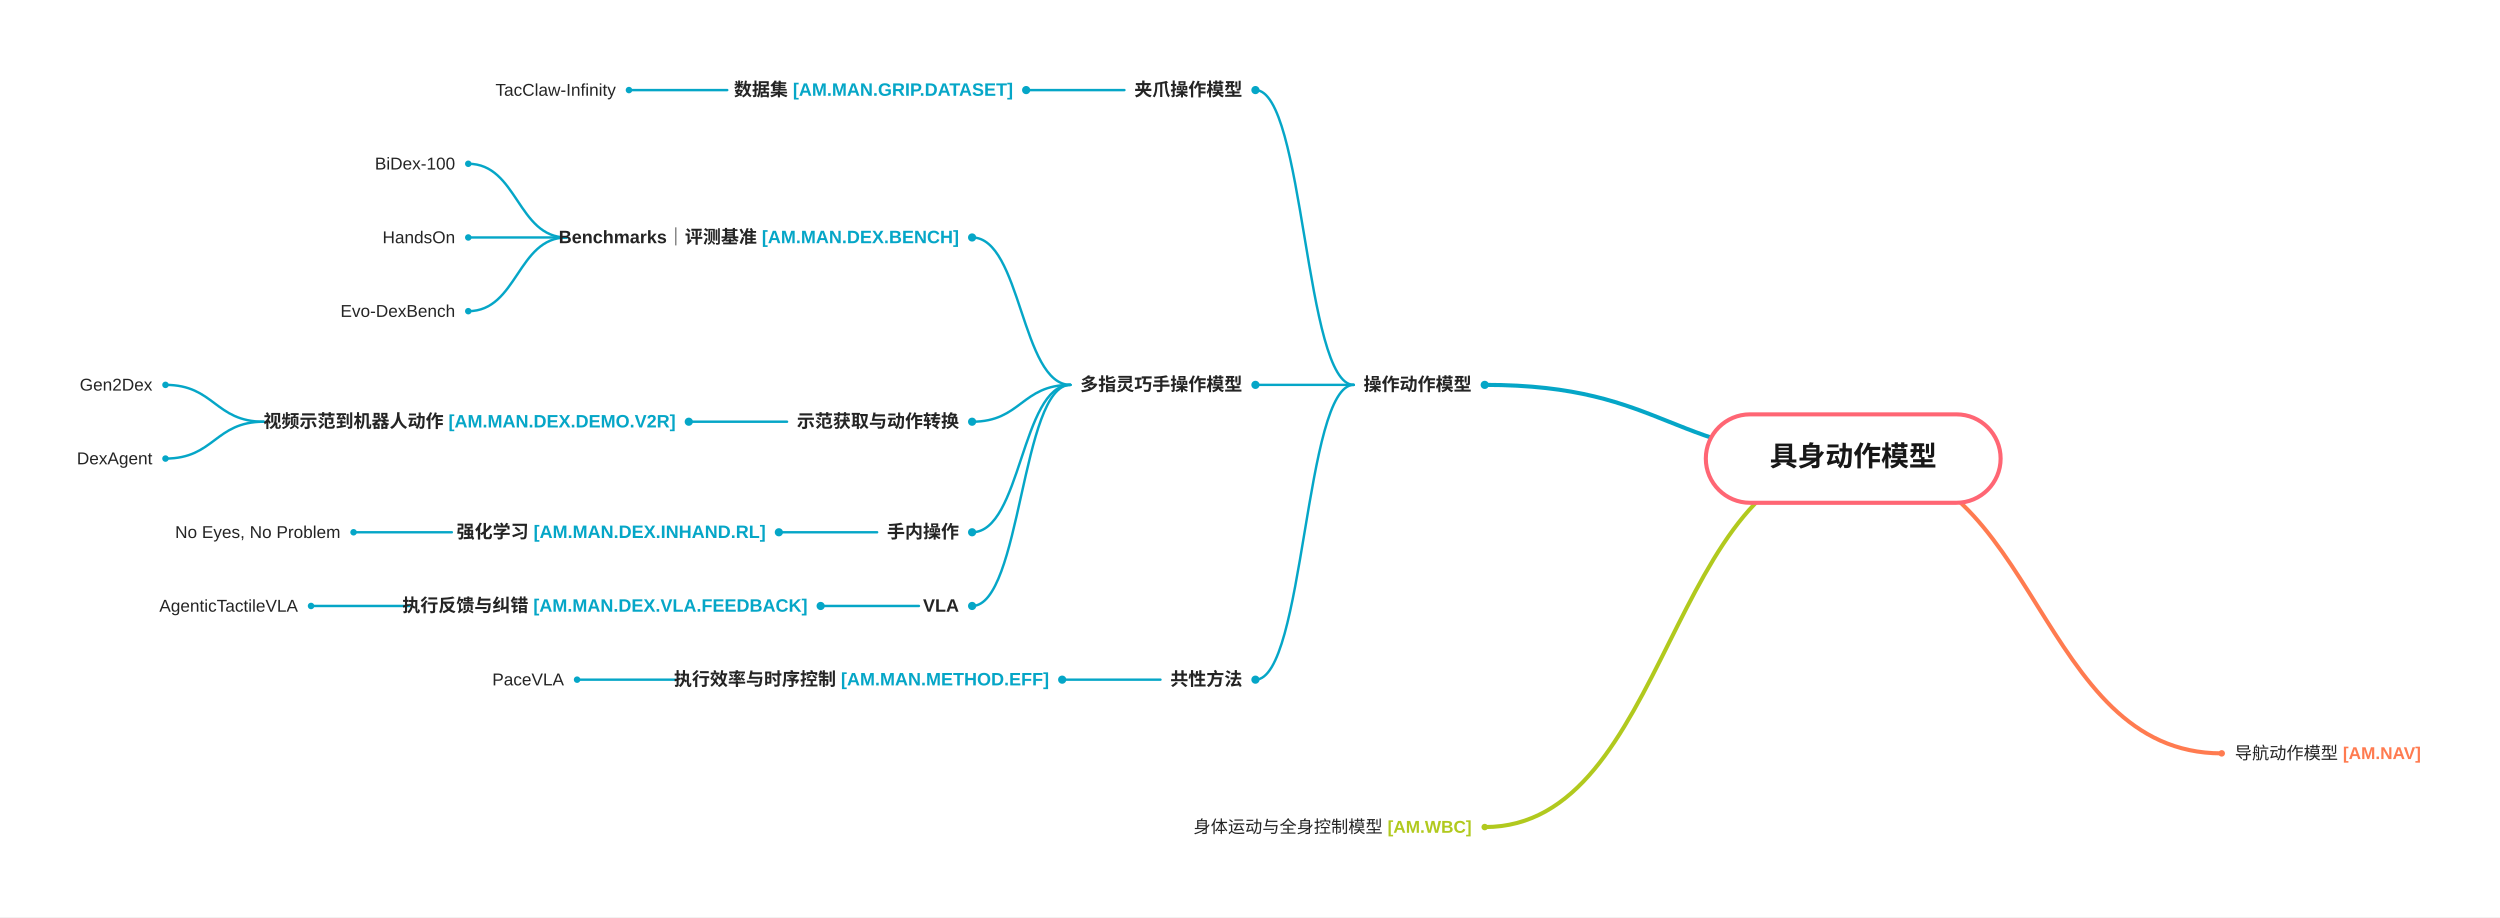
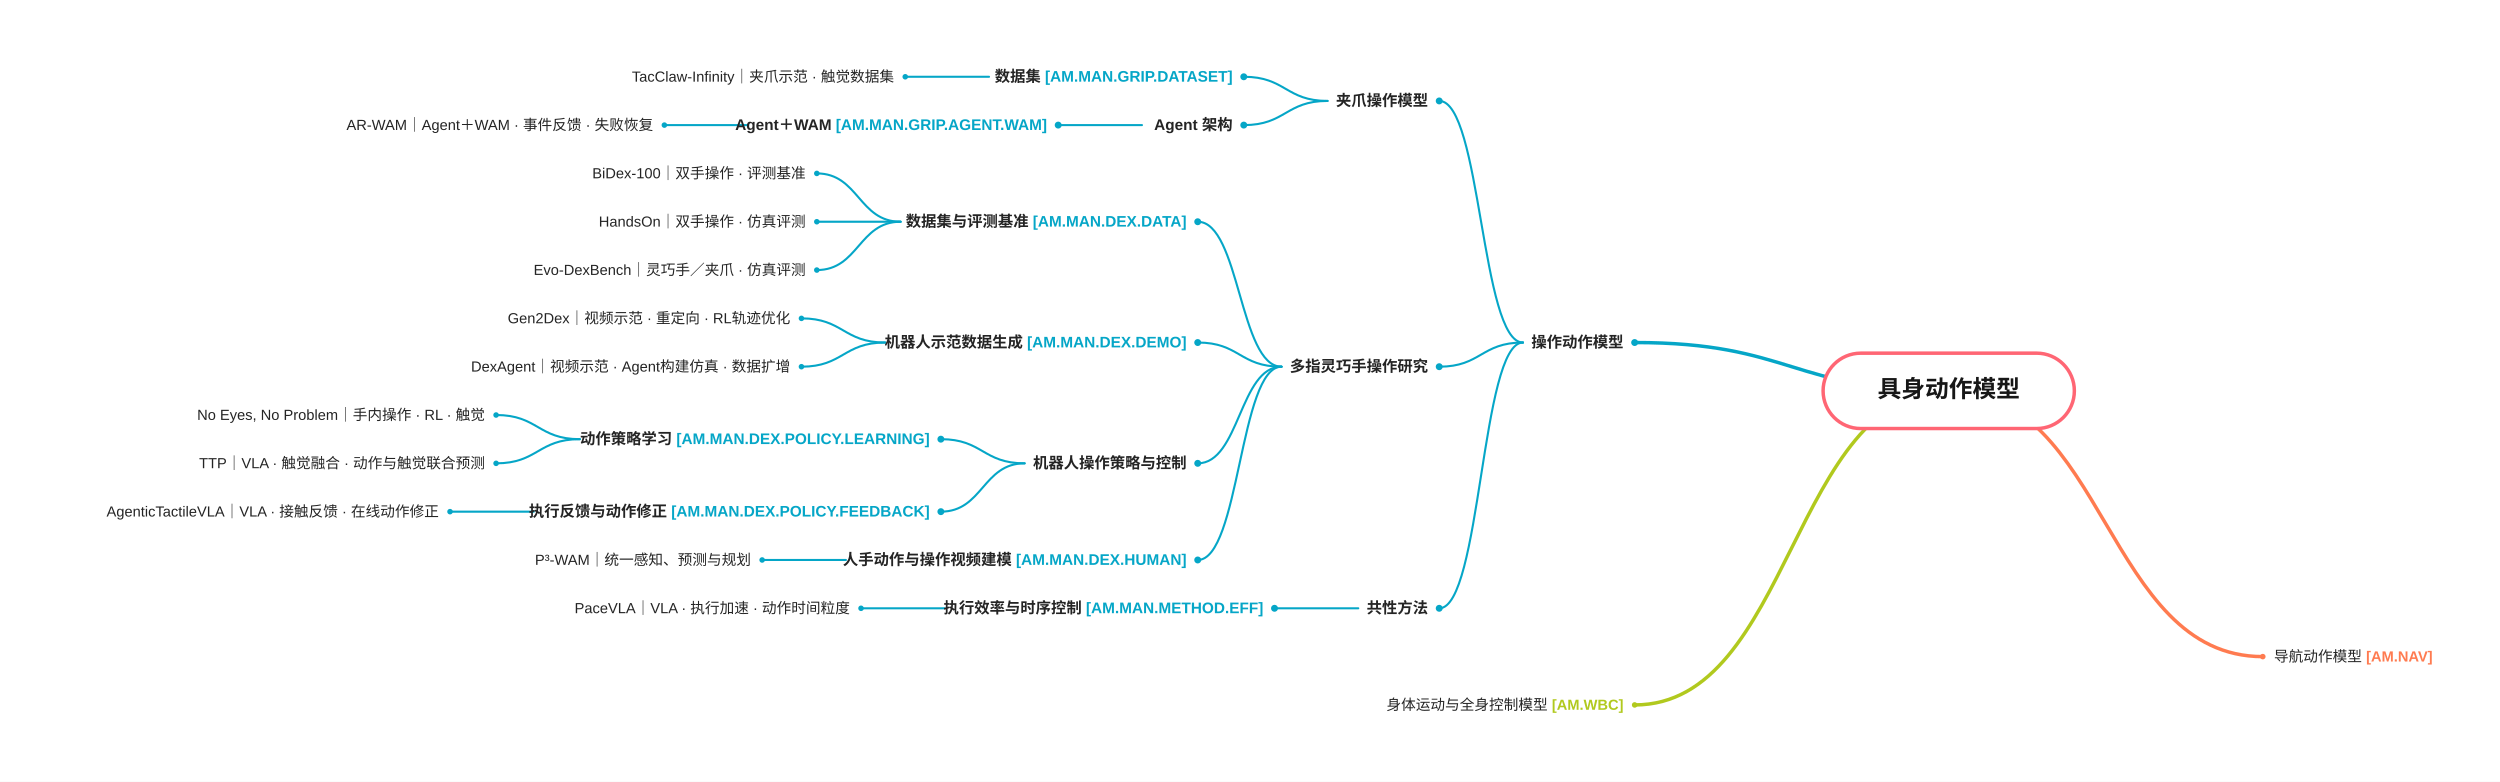
- <svg xmlns="http://www.w3.org/2000/svg" viewBox="-463.12 0 3052.96 1120.0" role="img" aria-labelledby="title desc">
-   <rect x="-463.12" width="3052.96" height="1120.0" fill="#ffffff" />
+ <svg xmlns="http://www.w3.org/2000/svg" viewBox="-992.04 0 3581.88 1120.0" role="img" aria-labelledby="title desc">
+   <rect x="-992.04" width="3581.88" height="1120.0" fill="#ffffff" />
  <g fill="none" stroke-linecap="round" stroke-linejoin="round">
-     <path d="M 1800 560.0 C 1575.0 560.0, 1575.0 470.0, 1350 470.0" stroke="#05a6c7" stroke-width="5" />
-     <path d="M 1190 470.0 C 1130.0 470.0, 1130.0 110.0, 1070 110.0" stroke="#05a6c7" stroke-width="3" />
-     <path d="M 910 110.0 C 850.0 110.0, 850.0 110.0, 790 110.0" stroke="#05a6c7" stroke-width="3" />
+     <path d="M 1800 560.0 C 1575.0 560.0, 1575.0 490.769, 1350 490.769" stroke="#05a6c7" stroke-width="5" />
+     <path d="M 1190 490.769 C 1130.0 490.769, 1130.0 144.615, 1070 144.615" stroke="#05a6c7" stroke-width="3" />
+     <path d="M 910 144.615 C 850.0 144.615, 850.0 110.0, 790 110.0" stroke="#05a6c7" stroke-width="3" />
    <path d="M 424.96 110.0 C 364.96 110.0, 364.96 110.0, 304.96 110.0" stroke="#05a6c7" stroke-width="3" />
-     <path d="M 1190 470.0 C 1130.0 470.0, 1130.0 470.0, 1070 470.0" stroke="#05a6c7" stroke-width="3" />
-     <path d="M 844 470.0 C 784.0 470.0, 784.0 290.0, 724 290.0" stroke="#05a6c7" stroke-width="3" />
-     <path d="M 228.72 290.0 C 168.72 290.0, 168.72 200.0, 108.72 200.0" stroke="#05a6c7" stroke-width="3" />
-     <path d="M 228.72 290.0 C 168.72 290.0, 168.72 290.0, 108.72 290.0" stroke="#05a6c7" stroke-width="3" />
-     <path d="M 228.72 290.0 C 168.72 290.0, 168.72 380.0, 108.72 380.0" stroke="#05a6c7" stroke-width="3" />
-     <path d="M 844 470.0 C 784.0 470.0, 784.0 515.0, 724 515.0" stroke="#05a6c7" stroke-width="3" />
-     <path d="M 498 515.0 C 438.0 515.0, 438.0 515.0, 378 515.0" stroke="#05a6c7" stroke-width="3" />
-     <path d="M -141.04 515.0 C -201.04 515.0, -201.04 470.0, -261.04 470.0" stroke="#05a6c7" stroke-width="3" />
-     <path d="M -141.04 515.0 C -201.04 515.0, -201.04 560.0, -261.04 560.0" stroke="#05a6c7" stroke-width="3" />
-     <path d="M 844 470.0 C 784.0 470.0, 784.0 650.0, 724 650.0" stroke="#05a6c7" stroke-width="3" />
-     <path d="M 608 650.0 C 548.0 650.0, 548.0 650.0, 488 650.0" stroke="#05a6c7" stroke-width="3" />
-     <path d="M 88.64 650.0 C 28.64 650.0, 28.64 650.0, -31.36 650.0" stroke="#05a6c7" stroke-width="3" />
-     <path d="M 844 470.0 C 784.0 470.0, 784.0 740.0, 724 740.0" stroke="#05a6c7" stroke-width="3" />
-     <path d="M 659.04 740.0 C 599.04 740.0, 599.04 740.0, 539.04 740.0" stroke="#05a6c7" stroke-width="3" />
-     <path d="M 36.72 740.0 C -23.28 740.0, -23.28 740.0, -83.28 740.0" stroke="#05a6c7" stroke-width="3" />
-     <path d="M 1190 470.0 C 1130.0 470.0, 1130.0 830.0, 1070 830.0" stroke="#05a6c7" stroke-width="3" />
-     <path d="M 954 830.0 C 894.0 830.0, 894.0 830.0, 834 830.0" stroke="#05a6c7" stroke-width="3" />
-     <path d="M 361.6 830.0 C 301.6 830.0, 301.6 830.0, 241.6 830.0" stroke="#05a6c7" stroke-width="3" />
-     <path d="M 1800 560.0 C 2025.0 560.0, 2025.0 920.0, 2250 920.0" stroke="#ff7b50" stroke-width="5" />
+     <path d="M 910 144.615 C 850.0 144.615, 850.0 179.231, 790 179.231" stroke="#05a6c7" stroke-width="3" />
+     <path d="M 644.08 179.231 C 584.08 179.231, 584.08 179.231, 524.08 179.231" stroke="#05a6c7" stroke-width="3" />
+     <path d="M 79.84 179.231 C 19.84 179.231, 19.84 179.231, -40.16 179.231" stroke="#05a6c7" stroke-width="3" />
+     <path d="M 1190 490.769 C 1130.0 490.769, 1130.0 525.385, 1070 525.385" stroke="#05a6c7" stroke-width="3" />
+     <path d="M 844 525.385 C 784.0 525.385, 784.0 317.692, 724 317.692" stroke="#05a6c7" stroke-width="3" />
+     <path d="M 298.24 317.692 C 238.24 317.692, 238.24 248.462, 178.24 248.462" stroke="#05a6c7" stroke-width="3" />
+     <path d="M 298.24 317.692 C 238.24 317.692, 238.24 317.692, 178.24 317.692" stroke="#05a6c7" stroke-width="3" />
+     <path d="M 298.24 317.692 C 238.24 317.692, 238.24 386.923, 178.24 386.923" stroke="#05a6c7" stroke-width="3" />
+     <path d="M 844 525.385 C 784.0 525.385, 784.0 490.769, 724 490.769" stroke="#05a6c7" stroke-width="3" />
+     <path d="M 276.24 490.769 C 216.24 490.769, 216.24 456.154, 156.24 456.154" stroke="#05a6c7" stroke-width="3" />
+     <path d="M 276.24 490.769 C 216.24 490.769, 216.24 525.385, 156.24 525.385" stroke="#05a6c7" stroke-width="3" />
+     <path d="M 844 525.385 C 784.0 525.385, 784.0 663.846, 724 663.846" stroke="#05a6c7" stroke-width="3" />
+     <path d="M 476 663.846 C 416.0 663.846, 416.0 629.231, 356 629.231" stroke="#05a6c7" stroke-width="3" />
+     <path d="M -161.28 629.231 C -221.28 629.231, -221.28 594.615, -281.28 594.615" stroke="#05a6c7" stroke-width="3" />
+     <path d="M -161.28 629.231 C -221.28 629.231, -221.28 663.846, -281.28 663.846" stroke="#05a6c7" stroke-width="3" />
+     <path d="M 476 663.846 C 416.0 663.846, 416.0 733.077, 356 733.077" stroke="#05a6c7" stroke-width="3" />
+     <path d="M -227.28 733.077 C -287.28 733.077, -287.28 733.077, -347.28 733.077" stroke="#05a6c7" stroke-width="3" />
+     <path d="M 844 525.385 C 784.0 525.385, 784.0 802.308, 724 802.308" stroke="#05a6c7" stroke-width="3" />
+     <path d="M 219.92 802.308 C 159.92 802.308, 159.92 802.308, 99.92 802.308" stroke="#05a6c7" stroke-width="3" />
+     <path d="M 1190 490.769 C 1130.0 490.769, 1130.0 871.538, 1070 871.538" stroke="#05a6c7" stroke-width="3" />
+     <path d="M 954 871.538 C 894.0 871.538, 894.0 871.538, 834 871.538" stroke="#05a6c7" stroke-width="3" />
+     <path d="M 361.6 871.538 C 301.6 871.538, 301.6 871.538, 241.6 871.538" stroke="#05a6c7" stroke-width="3" />
+     <path d="M 1800 560.0 C 2025.0 560.0, 2025.0 940.769, 2250 940.769" stroke="#ff7b50" stroke-width="5" />
    <path d="M 1800 560.0 C 1575.0 560.0, 1575.0 1010.0, 1350 1010.0" stroke="#b1c91e" stroke-width="5" />
  </g>
-   <circle cx="1350" cy="470.0" r="5" fill="#05a6c7" />
-   <text x="1334" y="477.0" text-anchor="end" font-family="Arial, Noto Sans CJK SC, sans-serif" font-size="22" font-weight="650" fill="#242424">操作动作模型</text>
-   <circle cx="1070" cy="110.0" r="5" fill="#05a6c7" />
-   <text x="1054" y="117.0" text-anchor="end" font-family="Arial, Noto Sans CJK SC, sans-serif" font-size="22" font-weight="650" fill="#242424">夹爪操作模型</text>
+   <circle cx="1350" cy="490.769" r="5" fill="#05a6c7" />
+   <text x="1334" y="497.769" text-anchor="end" font-family="Arial, Noto Sans CJK SC, sans-serif" font-size="22" font-weight="650" fill="#242424">操作动作模型</text>
+   <circle cx="1070" cy="144.615" r="5" fill="#05a6c7" />
+   <text x="1054" y="151.615" text-anchor="end" font-family="Arial, Noto Sans CJK SC, sans-serif" font-size="22" font-weight="650" fill="#242424">夹爪操作模型</text>
  <circle cx="790" cy="110.0" r="5" fill="#05a6c7" />
  <text x="774" y="117.0" text-anchor="end" font-family="Arial, Noto Sans CJK SC, sans-serif" font-size="22" font-weight="650" fill="#242424">数据集<tspan dx="6" fill="#05a6c7" font-weight="650">[AM.MAN.GRIP.DATASET]</tspan>
  </text>
  <circle cx="304.96" cy="110.0" r="4" fill="#05a6c7" />
-   <text x="288.96" y="117.0" text-anchor="end" font-family="Arial, Noto Sans CJK SC, sans-serif" font-size="21" font-weight="500" fill="#242424">TacClaw-Infinity</text>
-   <circle cx="1070" cy="470.0" r="5" fill="#05a6c7" />
-   <text x="1054" y="477.0" text-anchor="end" font-family="Arial, Noto Sans CJK SC, sans-serif" font-size="22" font-weight="650" fill="#242424">多指灵巧手操作模型</text>
-   <circle cx="724" cy="290.0" r="5" fill="#05a6c7" />
-   <text x="708" y="297.0" text-anchor="end" font-family="Arial, Noto Sans CJK SC, sans-serif" font-size="22" font-weight="650" fill="#242424">Benchmarks｜评测基准<tspan dx="6" fill="#05a6c7" font-weight="650">[AM.MAN.DEX.BENCH]</tspan>
+   <text x="288.96" y="117.0" text-anchor="end" font-family="Arial, Noto Sans CJK SC, sans-serif" font-size="21" font-weight="500" fill="#242424">TacClaw-Infinity｜夹爪示范 · 触觉数据集</text>
+   <circle cx="790" cy="179.231" r="5" fill="#05a6c7" />
+   <text x="774" y="186.231" text-anchor="end" font-family="Arial, Noto Sans CJK SC, sans-serif" font-size="22" font-weight="650" fill="#242424">Agent 架构</text>
+   <circle cx="524.08" cy="179.231" r="5" fill="#05a6c7" />
+   <text x="508.08" y="186.231" text-anchor="end" font-family="Arial, Noto Sans CJK SC, sans-serif" font-size="22" font-weight="650" fill="#242424">Agent＋WAM<tspan dx="6" fill="#05a6c7" font-weight="650">[AM.MAN.GRIP.AGENT.WAM]</tspan>
  </text>
-   <circle cx="108.72" cy="200.0" r="4" fill="#05a6c7" />
-   <text x="92.72" y="207.0" text-anchor="end" font-family="Arial, Noto Sans CJK SC, sans-serif" font-size="21" font-weight="500" fill="#242424">BiDex-100</text>
-   <circle cx="108.72" cy="290.0" r="4" fill="#05a6c7" />
-   <text x="92.72" y="297.0" text-anchor="end" font-family="Arial, Noto Sans CJK SC, sans-serif" font-size="21" font-weight="500" fill="#242424">HandsOn</text>
-   <circle cx="108.72" cy="380.0" r="4" fill="#05a6c7" />
-   <text x="92.72" y="387.0" text-anchor="end" font-family="Arial, Noto Sans CJK SC, sans-serif" font-size="21" font-weight="500" fill="#242424">Evo-DexBench</text>
-   <circle cx="724" cy="515.0" r="5" fill="#05a6c7" />
-   <text x="708" y="522.0" text-anchor="end" font-family="Arial, Noto Sans CJK SC, sans-serif" font-size="22" font-weight="650" fill="#242424">示范获取与动作转换</text>
-   <circle cx="378" cy="515.0" r="5" fill="#05a6c7" />
-   <text x="362" y="522.0" text-anchor="end" font-family="Arial, Noto Sans CJK SC, sans-serif" font-size="22" font-weight="650" fill="#242424">视频示范到机器人动作<tspan dx="6" fill="#05a6c7" font-weight="650">[AM.MAN.DEX.DEMO.V2R]</tspan>
+   <circle cx="-40.16" cy="179.231" r="4" fill="#05a6c7" />
+   <text x="-56.16" y="186.231" text-anchor="end" font-family="Arial, Noto Sans CJK SC, sans-serif" font-size="21" font-weight="500" fill="#242424">AR-WAM｜Agent＋WAM · 事件反馈 · 失败恢复</text>
+   <circle cx="1070" cy="525.385" r="5" fill="#05a6c7" />
+   <text x="1054" y="532.385" text-anchor="end" font-family="Arial, Noto Sans CJK SC, sans-serif" font-size="22" font-weight="650" fill="#242424">多指灵巧手操作研究</text>
+   <circle cx="724" cy="317.692" r="5" fill="#05a6c7" />
+   <text x="708" y="324.692" text-anchor="end" font-family="Arial, Noto Sans CJK SC, sans-serif" font-size="22" font-weight="650" fill="#242424">数据集与评测基准<tspan dx="6" fill="#05a6c7" font-weight="650">[AM.MAN.DEX.DATA]</tspan>
  </text>
-   <circle cx="-261.04" cy="470.0" r="4" fill="#05a6c7" />
-   <text x="-277.04" y="477.0" text-anchor="end" font-family="Arial, Noto Sans CJK SC, sans-serif" font-size="21" font-weight="500" fill="#242424">Gen2Dex</text>
-   <circle cx="-261.04" cy="560.0" r="4" fill="#05a6c7" />
-   <text x="-277.04" y="567.0" text-anchor="end" font-family="Arial, Noto Sans CJK SC, sans-serif" font-size="21" font-weight="500" fill="#242424">DexAgent</text>
-   <circle cx="724" cy="650.0" r="5" fill="#05a6c7" />
-   <text x="708" y="657.0" text-anchor="end" font-family="Arial, Noto Sans CJK SC, sans-serif" font-size="22" font-weight="650" fill="#242424">手内操作</text>
-   <circle cx="488" cy="650.0" r="5" fill="#05a6c7" />
-   <text x="472" y="657.0" text-anchor="end" font-family="Arial, Noto Sans CJK SC, sans-serif" font-size="22" font-weight="650" fill="#242424">强化学习<tspan dx="6" fill="#05a6c7" font-weight="650">[AM.MAN.DEX.INHAND.RL]</tspan>
+   <circle cx="178.24" cy="248.462" r="4" fill="#05a6c7" />
+   <text x="162.24" y="255.462" text-anchor="end" font-family="Arial, Noto Sans CJK SC, sans-serif" font-size="21" font-weight="500" fill="#242424">BiDex-100｜双手操作 · 评测基准</text>
+   <circle cx="178.24" cy="317.692" r="4" fill="#05a6c7" />
+   <text x="162.24" y="324.692" text-anchor="end" font-family="Arial, Noto Sans CJK SC, sans-serif" font-size="21" font-weight="500" fill="#242424">HandsOn｜双手操作 · 仿真评测</text>
+   <circle cx="178.24" cy="386.923" r="4" fill="#05a6c7" />
+   <text x="162.24" y="393.923" text-anchor="end" font-family="Arial, Noto Sans CJK SC, sans-serif" font-size="21" font-weight="500" fill="#242424">Evo-DexBench｜灵巧手／夹爪 · 仿真评测</text>
+   <circle cx="724" cy="490.769" r="5" fill="#05a6c7" />
+   <text x="708" y="497.769" text-anchor="end" font-family="Arial, Noto Sans CJK SC, sans-serif" font-size="22" font-weight="650" fill="#242424">机器人示范数据生成<tspan dx="6" fill="#05a6c7" font-weight="650">[AM.MAN.DEX.DEMO]</tspan>
  </text>
-   <circle cx="-31.36" cy="650.0" r="4" fill="#05a6c7" />
-   <text x="-47.36" y="657.0" text-anchor="end" font-family="Arial, Noto Sans CJK SC, sans-serif" font-size="21" font-weight="500" fill="#242424">No Eyes, No Problem</text>
-   <circle cx="724" cy="740.0" r="5" fill="#05a6c7" />
-   <text x="708" y="747.0" text-anchor="end" font-family="Arial, Noto Sans CJK SC, sans-serif" font-size="22" font-weight="650" fill="#242424">VLA</text>
-   <circle cx="539.04" cy="740.0" r="5" fill="#05a6c7" />
-   <text x="523.04" y="747.0" text-anchor="end" font-family="Arial, Noto Sans CJK SC, sans-serif" font-size="22" font-weight="650" fill="#242424">执行反馈与纠错<tspan dx="6" fill="#05a6c7" font-weight="650">[AM.MAN.DEX.VLA.FEEDBACK]</tspan>
+   <circle cx="156.24" cy="456.154" r="4" fill="#05a6c7" />
+   <text x="140.24" y="463.154" text-anchor="end" font-family="Arial, Noto Sans CJK SC, sans-serif" font-size="21" font-weight="500" fill="#242424">Gen2Dex｜视频示范 · 重定向 · RL轨迹优化</text>
+   <circle cx="156.24" cy="525.385" r="4" fill="#05a6c7" />
+   <text x="140.24" y="532.385" text-anchor="end" font-family="Arial, Noto Sans CJK SC, sans-serif" font-size="21" font-weight="500" fill="#242424">DexAgent｜视频示范 · Agent构建仿真 · 数据扩增</text>
+   <circle cx="724" cy="663.846" r="5" fill="#05a6c7" />
+   <text x="708" y="670.846" text-anchor="end" font-family="Arial, Noto Sans CJK SC, sans-serif" font-size="22" font-weight="650" fill="#242424">机器人操作策略与控制</text>
+   <circle cx="356" cy="629.231" r="5" fill="#05a6c7" />
+   <text x="340" y="636.231" text-anchor="end" font-family="Arial, Noto Sans CJK SC, sans-serif" font-size="22" font-weight="650" fill="#242424">动作策略学习<tspan dx="6" fill="#05a6c7" font-weight="650">[AM.MAN.DEX.POLICY.LEARNING]</tspan>
  </text>
-   <circle cx="-83.28" cy="740.0" r="4" fill="#05a6c7" />
-   <text x="-99.28" y="747.0" text-anchor="end" font-family="Arial, Noto Sans CJK SC, sans-serif" font-size="21" font-weight="500" fill="#242424">AgenticTactileVLA</text>
-   <circle cx="1070" cy="830.0" r="5" fill="#05a6c7" />
-   <text x="1054" y="837.0" text-anchor="end" font-family="Arial, Noto Sans CJK SC, sans-serif" font-size="22" font-weight="650" fill="#242424">共性方法</text>
-   <circle cx="834" cy="830.0" r="5" fill="#05a6c7" />
-   <text x="818" y="837.0" text-anchor="end" font-family="Arial, Noto Sans CJK SC, sans-serif" font-size="22" font-weight="650" fill="#242424">执行效率与时序控制<tspan dx="6" fill="#05a6c7" font-weight="650">[AM.MAN.METHOD.EFF]</tspan>
+   <circle cx="-281.28" cy="594.615" r="4" fill="#05a6c7" />
+   <text x="-297.28" y="601.615" text-anchor="end" font-family="Arial, Noto Sans CJK SC, sans-serif" font-size="21" font-weight="500" fill="#242424">No Eyes, No Problem｜手内操作 · RL · 触觉</text>
+   <circle cx="-281.28" cy="663.846" r="4" fill="#05a6c7" />
+   <text x="-297.28" y="670.846" text-anchor="end" font-family="Arial, Noto Sans CJK SC, sans-serif" font-size="21" font-weight="500" fill="#242424">TTP｜VLA · 触觉融合 · 动作与触觉联合预测</text>
+   <circle cx="356" cy="733.077" r="5" fill="#05a6c7" />
+   <text x="340" y="740.077" text-anchor="end" font-family="Arial, Noto Sans CJK SC, sans-serif" font-size="22" font-weight="650" fill="#242424">执行反馈与动作修正<tspan dx="6" fill="#05a6c7" font-weight="650">[AM.MAN.DEX.POLICY.FEEDBACK]</tspan>
  </text>
-   <circle cx="241.6" cy="830.0" r="4" fill="#05a6c7" />
-   <text x="225.6" y="837.0" text-anchor="end" font-family="Arial, Noto Sans CJK SC, sans-serif" font-size="21" font-weight="500" fill="#242424">PaceVLA</text>
-   <circle cx="2250" cy="920.0" r="4" fill="#ff7b50" />
-   <text x="2266" y="927.0" text-anchor="start" font-family="Arial, Noto Sans CJK SC, sans-serif" font-size="21" font-weight="500" fill="#242424">导航动作模型<tspan dx="6" fill="#ff7b50" font-weight="650">[AM.NAV]</tspan>
+   <circle cx="-347.28" cy="733.077" r="4" fill="#05a6c7" />
+   <text x="-363.28" y="740.077" text-anchor="end" font-family="Arial, Noto Sans CJK SC, sans-serif" font-size="21" font-weight="500" fill="#242424">AgenticTactileVLA｜VLA · 接触反馈 · 在线动作修正</text>
+   <circle cx="724" cy="802.308" r="5" fill="#05a6c7" />
+   <text x="708" y="809.308" text-anchor="end" font-family="Arial, Noto Sans CJK SC, sans-serif" font-size="22" font-weight="650" fill="#242424">人手动作与操作视频建模<tspan dx="6" fill="#05a6c7" font-weight="650">[AM.MAN.DEX.HUMAN]</tspan>
+   </text>
+   <circle cx="99.92" cy="802.308" r="4" fill="#05a6c7" />
+   <text x="83.92" y="809.308" text-anchor="end" font-family="Arial, Noto Sans CJK SC, sans-serif" font-size="21" font-weight="500" fill="#242424">P³-WAM｜统一感知、预测与规划</text>
+   <circle cx="1070" cy="871.538" r="5" fill="#05a6c7" />
+   <text x="1054" y="878.538" text-anchor="end" font-family="Arial, Noto Sans CJK SC, sans-serif" font-size="22" font-weight="650" fill="#242424">共性方法</text>
+   <circle cx="834" cy="871.538" r="5" fill="#05a6c7" />
+   <text x="818" y="878.538" text-anchor="end" font-family="Arial, Noto Sans CJK SC, sans-serif" font-size="22" font-weight="650" fill="#242424">执行效率与时序控制<tspan dx="6" fill="#05a6c7" font-weight="650">[AM.MAN.METHOD.EFF]</tspan>
+   </text>
+   <circle cx="241.6" cy="871.538" r="4" fill="#05a6c7" />
+   <text x="225.6" y="878.538" text-anchor="end" font-family="Arial, Noto Sans CJK SC, sans-serif" font-size="21" font-weight="500" fill="#242424">PaceVLA｜VLA · 执行加速 · 动作时间粒度</text>
+   <circle cx="2250" cy="940.769" r="4" fill="#ff7b50" />
+   <text x="2266" y="947.769" text-anchor="start" font-family="Arial, Noto Sans CJK SC, sans-serif" font-size="21" font-weight="500" fill="#242424">导航动作模型<tspan dx="6" fill="#ff7b50" font-weight="650">[AM.NAV]</tspan>
  </text>
  <circle cx="1350" cy="1010.0" r="4" fill="#b1c91e" />
  <text x="1334" y="1017.0" text-anchor="end" font-family="Arial, Noto Sans CJK SC, sans-serif" font-size="21" font-weight="500" fill="#242424">身体运动与全身控制模型<tspan dx="6" fill="#b1c91e" font-weight="650">[AM.WBC]</tspan>
  </text>
  <rect x="1620.0" y="506.0" width="360" height="108" rx="54" fill="#ffffff" stroke="#ff6674" stroke-width="5" />
  <text x="1800" y="569.0" text-anchor="middle" font-family="Arial, Noto Sans CJK SC, sans-serif" font-size="34" font-weight="700" fill="#171717">具身动作模型</text>
</svg>
